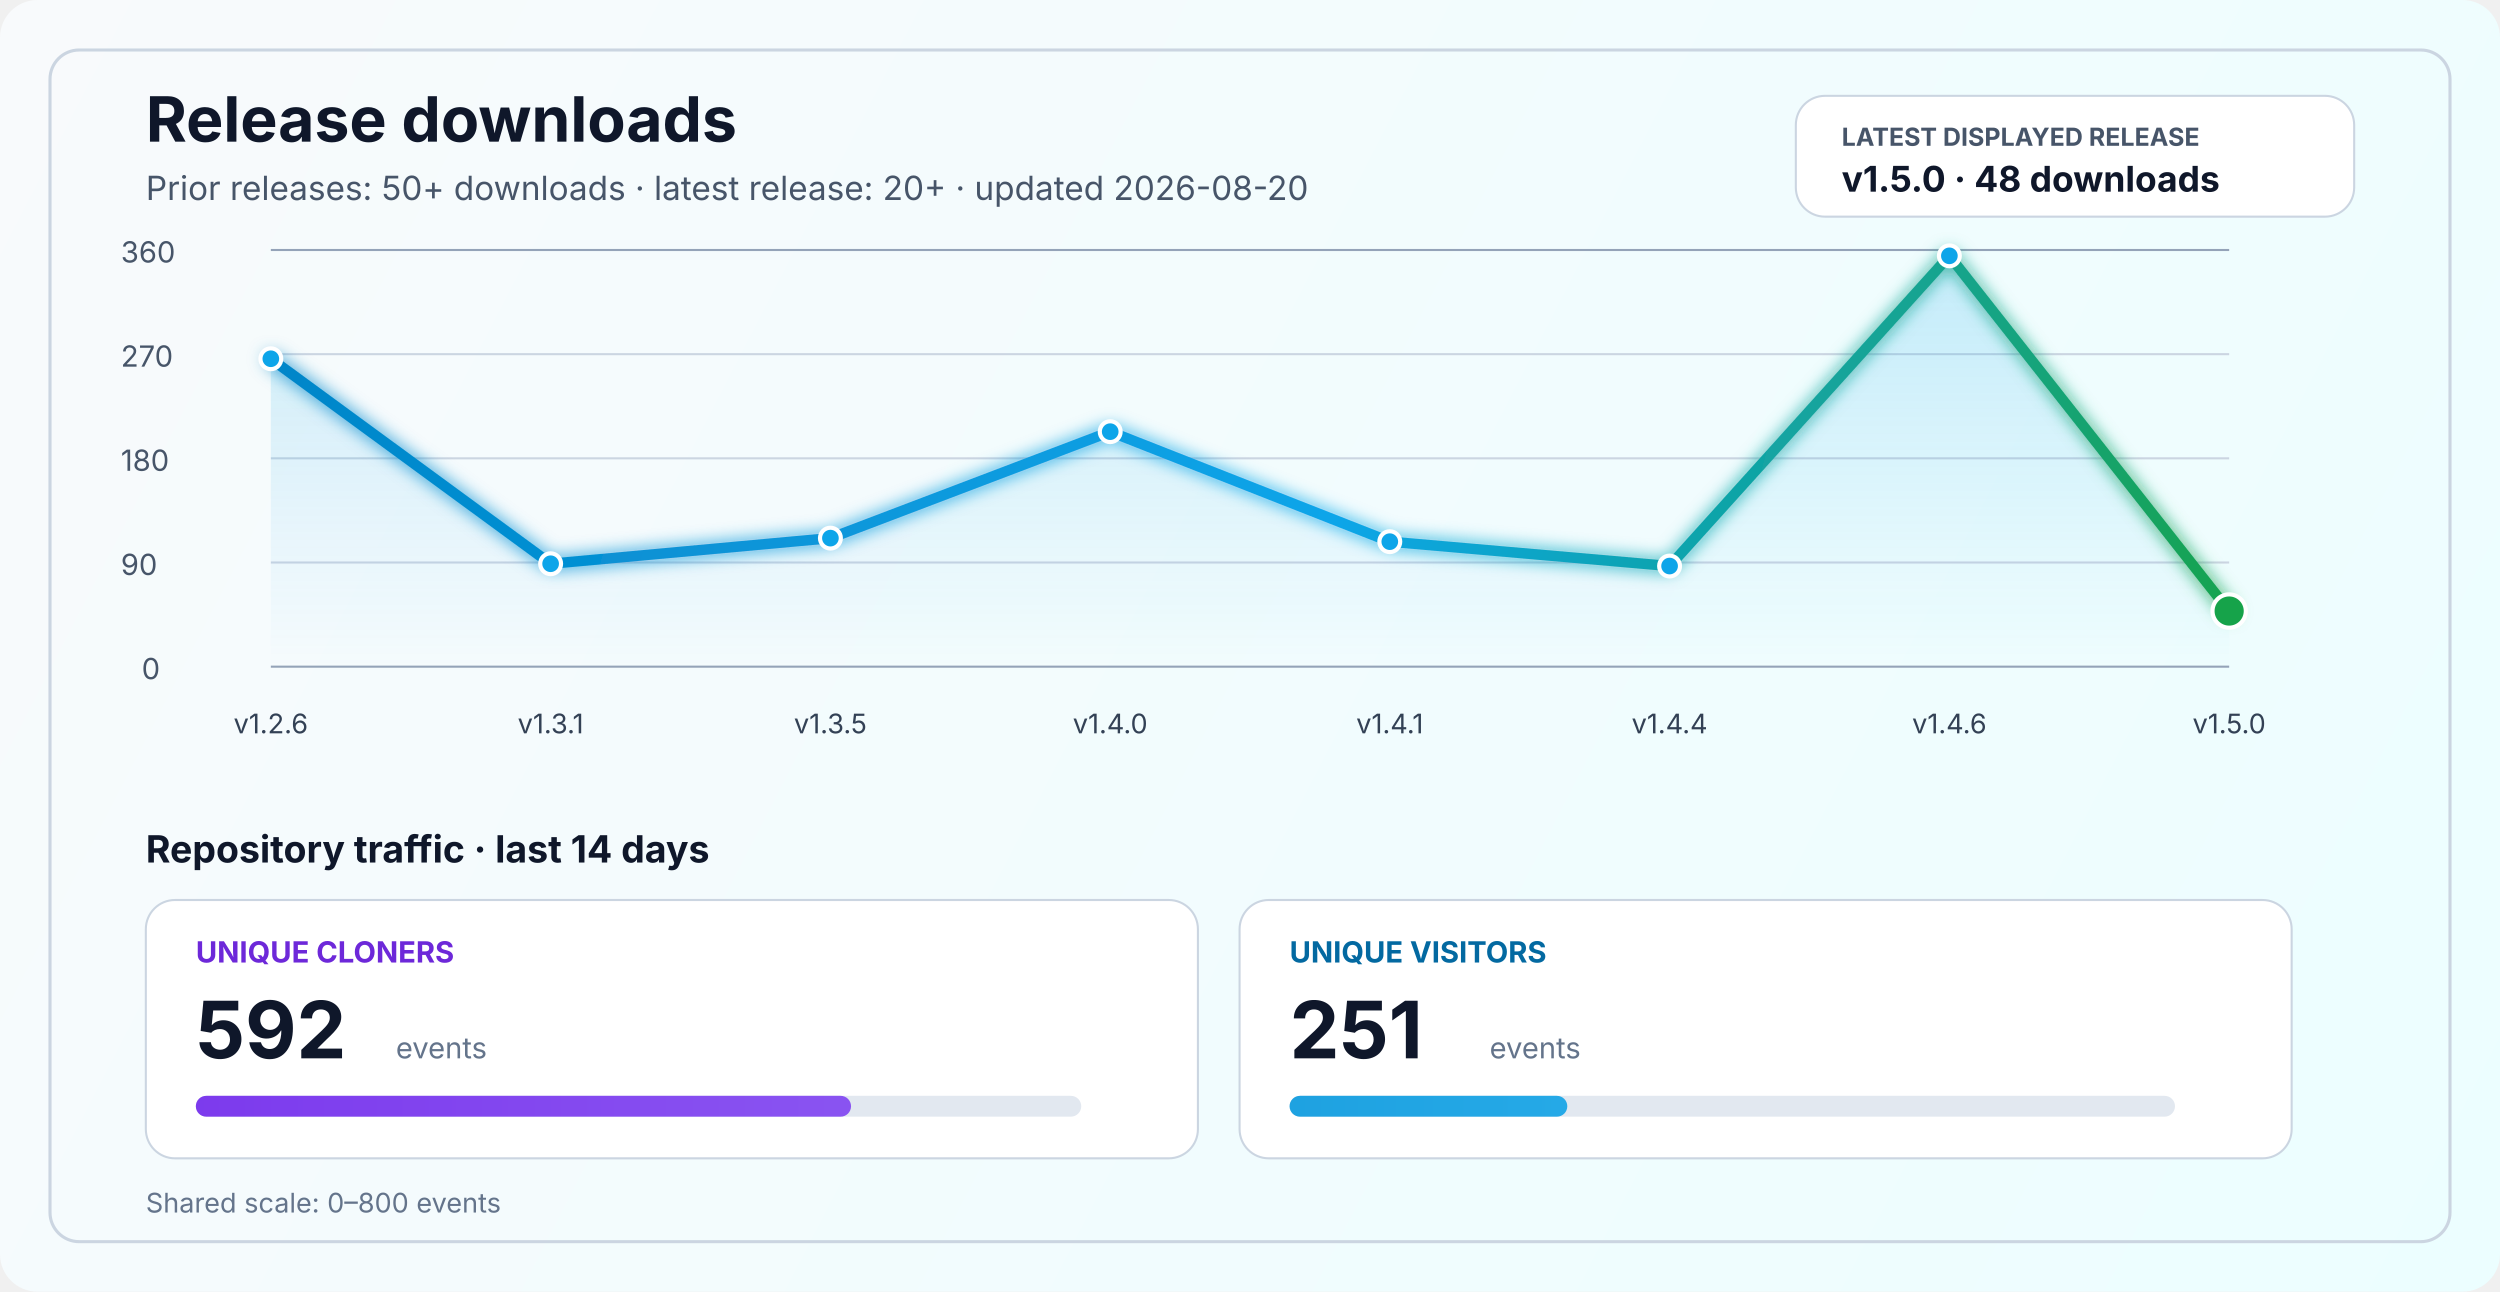
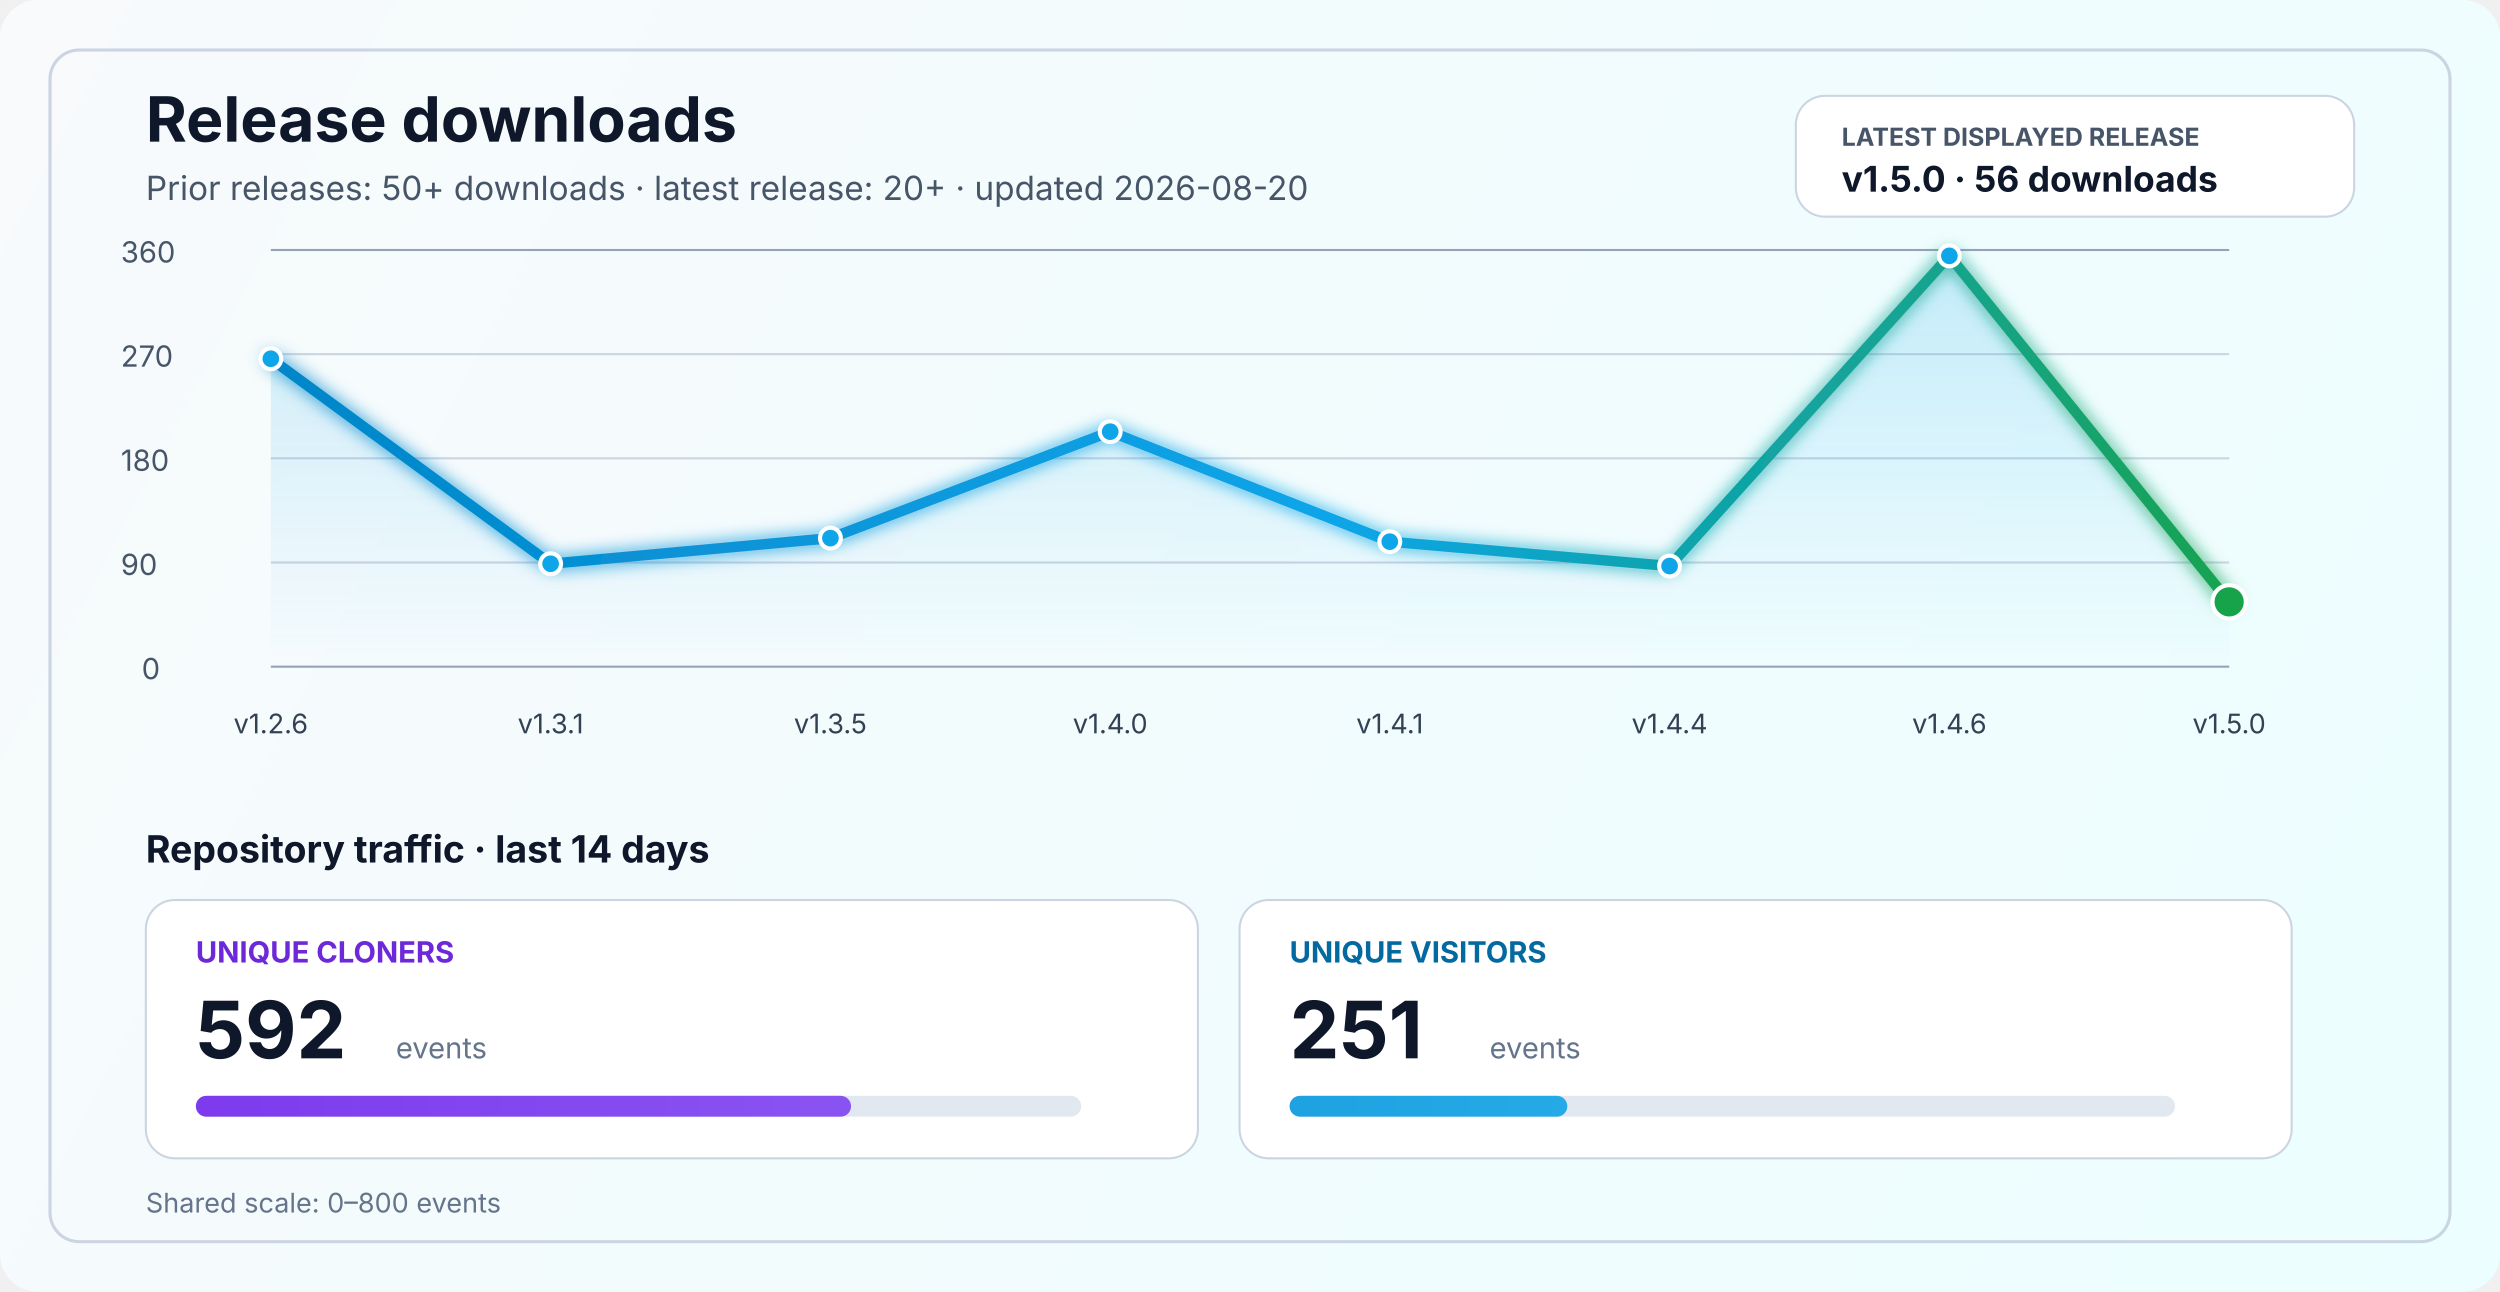
<svg xmlns="http://www.w3.org/2000/svg" width="1200" height="620" viewBox="0 0 1200 620" fill="none" role="img" aria-labelledby="title desc">
  <defs>
    <linearGradient id="bg" x1="0" y1="0" x2="1200" y2="620" gradientUnits="userSpaceOnUse">
      <stop stop-color="#F8FAFC" />
      <stop offset="1" stop-color="#ECFEFF" />
    </linearGradient>
    <linearGradient id="line" x1="130" y1="86" x2="1070" y2="340" gradientUnits="userSpaceOnUse">
      <stop stop-color="#0284C7" />
      <stop offset="0.55" stop-color="#0EA5E9" />
      <stop offset="1" stop-color="#16A34A" />
    </linearGradient>
    <linearGradient id="area" x1="0" y1="120" x2="0" y2="320" gradientUnits="userSpaceOnUse">
      <stop stop-color="#0EA5E9" stop-opacity="0.20" />
      <stop offset="1" stop-color="#0EA5E9" stop-opacity="0" />
    </linearGradient>
    <linearGradient id="cloneFill" x1="86" y1="450" x2="1110" y2="450" gradientUnits="userSpaceOnUse">
      <stop stop-color="#7C3AED" />
      <stop offset="1" stop-color="#A78BFA" />
    </linearGradient>
    <linearGradient id="viewFill" x1="86" y1="482" x2="1110" y2="482" gradientUnits="userSpaceOnUse">
      <stop stop-color="#0284C7" />
      <stop offset="1" stop-color="#38BDF8" />
    </linearGradient>
    <filter id="glow" x="-50%" y="-50%" width="200%" height="200%">
      <feGaussianBlur stdDeviation="4" result="blur" />
      <feMerge>
        <feMergeNode in="blur" />
        <feMergeNode in="SourceGraphic" />
      </feMerge>
    </filter>
  </defs>
  <rect width="1200" height="620" rx="18" fill="url(#bg)" />
  <rect x="24" y="24" width="1152" height="572" rx="14" stroke="#CBD5E1" stroke-width="1.5" />
  <text x="70" y="68" fill="#0F172A" font-size="30" font-family="SF Pro Display, -apple-system, BlinkMacSystemFont, Segoe UI, sans-serif" font-weight="700">Release downloads</text>
  <text x="70" y="96" fill="#475569" font-size="16" font-family="SF Pro Text, -apple-system, BlinkMacSystemFont, Segoe UI, sans-serif">Prior releases: 50+ downloads · latest release: 20+ · updated 2026-08-20</text>
  <rect x="862" y="46" width="268" height="58" rx="14" fill="#FFFFFF" stroke="#CBD5E1" stroke-width="1" />
  <text x="884" y="70" fill="#475569" font-size="12" font-family="SF Pro Text, -apple-system, BlinkMacSystemFont, Segoe UI, sans-serif" font-weight="700">LATEST DISPLAYED RELEASE</text>
-   <text x="884" y="92" fill="#0F172A" font-size="17" font-family="SF Pro Text, -apple-system, BlinkMacSystemFont, Segoe UI, sans-serif" font-weight="700">v1.5.0 · 48 downloads</text>
+   <text x="884" y="92" fill="#0F172A" font-size="17" font-family="SF Pro Text, -apple-system, BlinkMacSystemFont, Segoe UI, sans-serif" font-weight="700">v1.5.0 · 56 downloads</text>
  <line x1="130" y1="320.0" x2="1070" y2="320.0" stroke="#94A3B8" stroke-width="1" />
  <line x1="130" y1="270.0" x2="1070" y2="270.0" stroke="#CBD5E1" stroke-width="1" />
  <line x1="130" y1="220.0" x2="1070" y2="220.0" stroke="#CBD5E1" stroke-width="1" />
  <line x1="130" y1="170.0" x2="1070" y2="170.0" stroke="#CBD5E1" stroke-width="1" />
  <line x1="130" y1="120.0" x2="1070" y2="120.0" stroke="#94A3B8" stroke-width="1" />
  <text x="68" y="326.0" fill="#475569" font-size="14" font-family="SF Pro Text, -apple-system, BlinkMacSystemFont, Segoe UI, sans-serif">0</text>
  <text x="58" y="276.0" fill="#475569" font-size="14" font-family="SF Pro Text, -apple-system, BlinkMacSystemFont, Segoe UI, sans-serif">90</text>
  <text x="58" y="226.0" fill="#475569" font-size="14" font-family="SF Pro Text, -apple-system, BlinkMacSystemFont, Segoe UI, sans-serif">180</text>
  <text x="58" y="176.0" fill="#475569" font-size="14" font-family="SF Pro Text, -apple-system, BlinkMacSystemFont, Segoe UI, sans-serif">270</text>
  <text x="58" y="126.0" fill="#475569" font-size="14" font-family="SF Pro Text, -apple-system, BlinkMacSystemFont, Segoe UI, sans-serif">360</text>
-   <path d="M 130.0 172.2 L 264.3 270.6 L 398.6 258.3 L 532.9 207.2 L 667.1 260.0 L 801.4 271.7 L 935.7 122.8 L 1070.0 293.3 L 1070 320 L 130 320 Z" fill="url(#area)" />
-   <polyline points="130.0,172.2 264.3,270.6 398.6,258.3 532.9,207.2 667.1,260.0 801.4,271.7 935.7,122.8 1070.0,293.3" fill="none" stroke="url(#line)" stroke-width="5" stroke-linecap="round" stroke-linejoin="round" filter="url(#glow)" />
+   <path d="M 130.0 172.2 L 264.3 270.6 L 398.6 258.3 L 532.9 207.2 L 667.1 260.0 L 801.4 271.7 L 935.7 122.8 L 1070.0 288.9 L 1070 320 L 130 320 Z" fill="url(#area)" />
+   <polyline points="130.0,172.2 264.3,270.6 398.6,258.3 532.9,207.2 667.1,260.0 801.4,271.7 935.7,122.8 1070.0,288.9" fill="none" stroke="url(#line)" stroke-width="5" stroke-linecap="round" stroke-linejoin="round" filter="url(#glow)" />
  <circle cx="130.0" cy="172.2" r="5" fill="#0EA5E9" stroke="#FFFFFF" stroke-width="2" />
  <circle cx="264.3" cy="270.6" r="5" fill="#0EA5E9" stroke="#FFFFFF" stroke-width="2" />
  <circle cx="398.6" cy="258.3" r="5" fill="#0EA5E9" stroke="#FFFFFF" stroke-width="2" />
  <circle cx="532.9" cy="207.2" r="5" fill="#0EA5E9" stroke="#FFFFFF" stroke-width="2" />
  <circle cx="667.1" cy="260.0" r="5" fill="#0EA5E9" stroke="#FFFFFF" stroke-width="2" />
  <circle cx="801.4" cy="271.7" r="5" fill="#0EA5E9" stroke="#FFFFFF" stroke-width="2" />
  <circle cx="935.7" cy="122.8" r="5" fill="#0EA5E9" stroke="#FFFFFF" stroke-width="2" />
-   <circle cx="1070.0" cy="293.3" r="8" fill="#16A34A" stroke="#FFFFFF" stroke-width="2" />
+   <circle cx="1070.0" cy="288.9" r="8" fill="#16A34A" stroke="#FFFFFF" stroke-width="2" />
  <text x="130.0" y="352" text-anchor="middle" fill="#334155" font-size="13" font-family="SF Pro Text, -apple-system, BlinkMacSystemFont, Segoe UI, sans-serif">v1.2.6</text>
  <text x="264.3" y="352" text-anchor="middle" fill="#334155" font-size="13" font-family="SF Pro Text, -apple-system, BlinkMacSystemFont, Segoe UI, sans-serif">v1.3.1</text>
  <text x="398.6" y="352" text-anchor="middle" fill="#334155" font-size="13" font-family="SF Pro Text, -apple-system, BlinkMacSystemFont, Segoe UI, sans-serif">v1.3.5</text>
  <text x="532.9" y="352" text-anchor="middle" fill="#334155" font-size="13" font-family="SF Pro Text, -apple-system, BlinkMacSystemFont, Segoe UI, sans-serif">v1.4.0</text>
  <text x="667.1" y="352" text-anchor="middle" fill="#334155" font-size="13" font-family="SF Pro Text, -apple-system, BlinkMacSystemFont, Segoe UI, sans-serif">v1.4.1</text>
  <text x="801.4" y="352" text-anchor="middle" fill="#334155" font-size="13" font-family="SF Pro Text, -apple-system, BlinkMacSystemFont, Segoe UI, sans-serif">v1.4.4</text>
  <text x="935.7" y="352" text-anchor="middle" fill="#334155" font-size="13" font-family="SF Pro Text, -apple-system, BlinkMacSystemFont, Segoe UI, sans-serif">v1.4.6</text>
  <text x="1070.0" y="352" text-anchor="middle" fill="#334155" font-size="13" font-family="SF Pro Text, -apple-system, BlinkMacSystemFont, Segoe UI, sans-serif">v1.5.0</text>
  <text x="70" y="414" fill="#0F172A" font-size="18" font-family="SF Pro Text, -apple-system, BlinkMacSystemFont, Segoe UI, sans-serif" font-weight="700">Repository traffic · last 14 days</text>
  <rect x="70" y="432" width="505" height="124" rx="14" fill="#FFFFFF" stroke="#CBD5E1" stroke-width="1" />
  <text x="94" y="462" fill="#6D28D9" font-size="14" font-family="SF Pro Text, -apple-system, BlinkMacSystemFont, Segoe UI, sans-serif" font-weight="700">UNIQUE CLONERS</text>
  <text x="94" y="508" fill="#0F172A" font-size="38" font-family="SF Pro Display, -apple-system, BlinkMacSystemFont, Segoe UI, sans-serif" font-weight="700">592</text>
  <text x="190" y="508" fill="#64748B" font-size="14" font-family="SF Pro Text, -apple-system, BlinkMacSystemFont, Segoe UI, sans-serif">events</text>
  <rect x="94" y="526" width="425" height="10" rx="5" fill="#E2E8F0" />
  <rect x="94" y="526" width="314.5" height="10" rx="5" fill="url(#cloneFill)" />
  <rect x="595" y="432" width="505" height="124" rx="14" fill="#FFFFFF" stroke="#CBD5E1" stroke-width="1" />
  <text x="619" y="462" fill="#0369A1" font-size="14" font-family="SF Pro Text, -apple-system, BlinkMacSystemFont, Segoe UI, sans-serif" font-weight="700">UNIQUE VISITORS</text>
  <text x="619" y="508" fill="#0F172A" font-size="38" font-family="SF Pro Display, -apple-system, BlinkMacSystemFont, Segoe UI, sans-serif" font-weight="700">251</text>
  <text x="715" y="508" fill="#64748B" font-size="14" font-family="SF Pro Text, -apple-system, BlinkMacSystemFont, Segoe UI, sans-serif">events</text>
  <rect x="619" y="526" width="425" height="10" rx="5" fill="#E2E8F0" />
  <rect x="619" y="526" width="133.3" height="10" rx="5" fill="url(#viewFill)" />
  <text x="70" y="582" fill="#64748B" font-size="13" font-family="SF Pro Text, -apple-system, BlinkMacSystemFont, Segoe UI, sans-serif">Shared scale: 0–800 events</text>
</svg>
